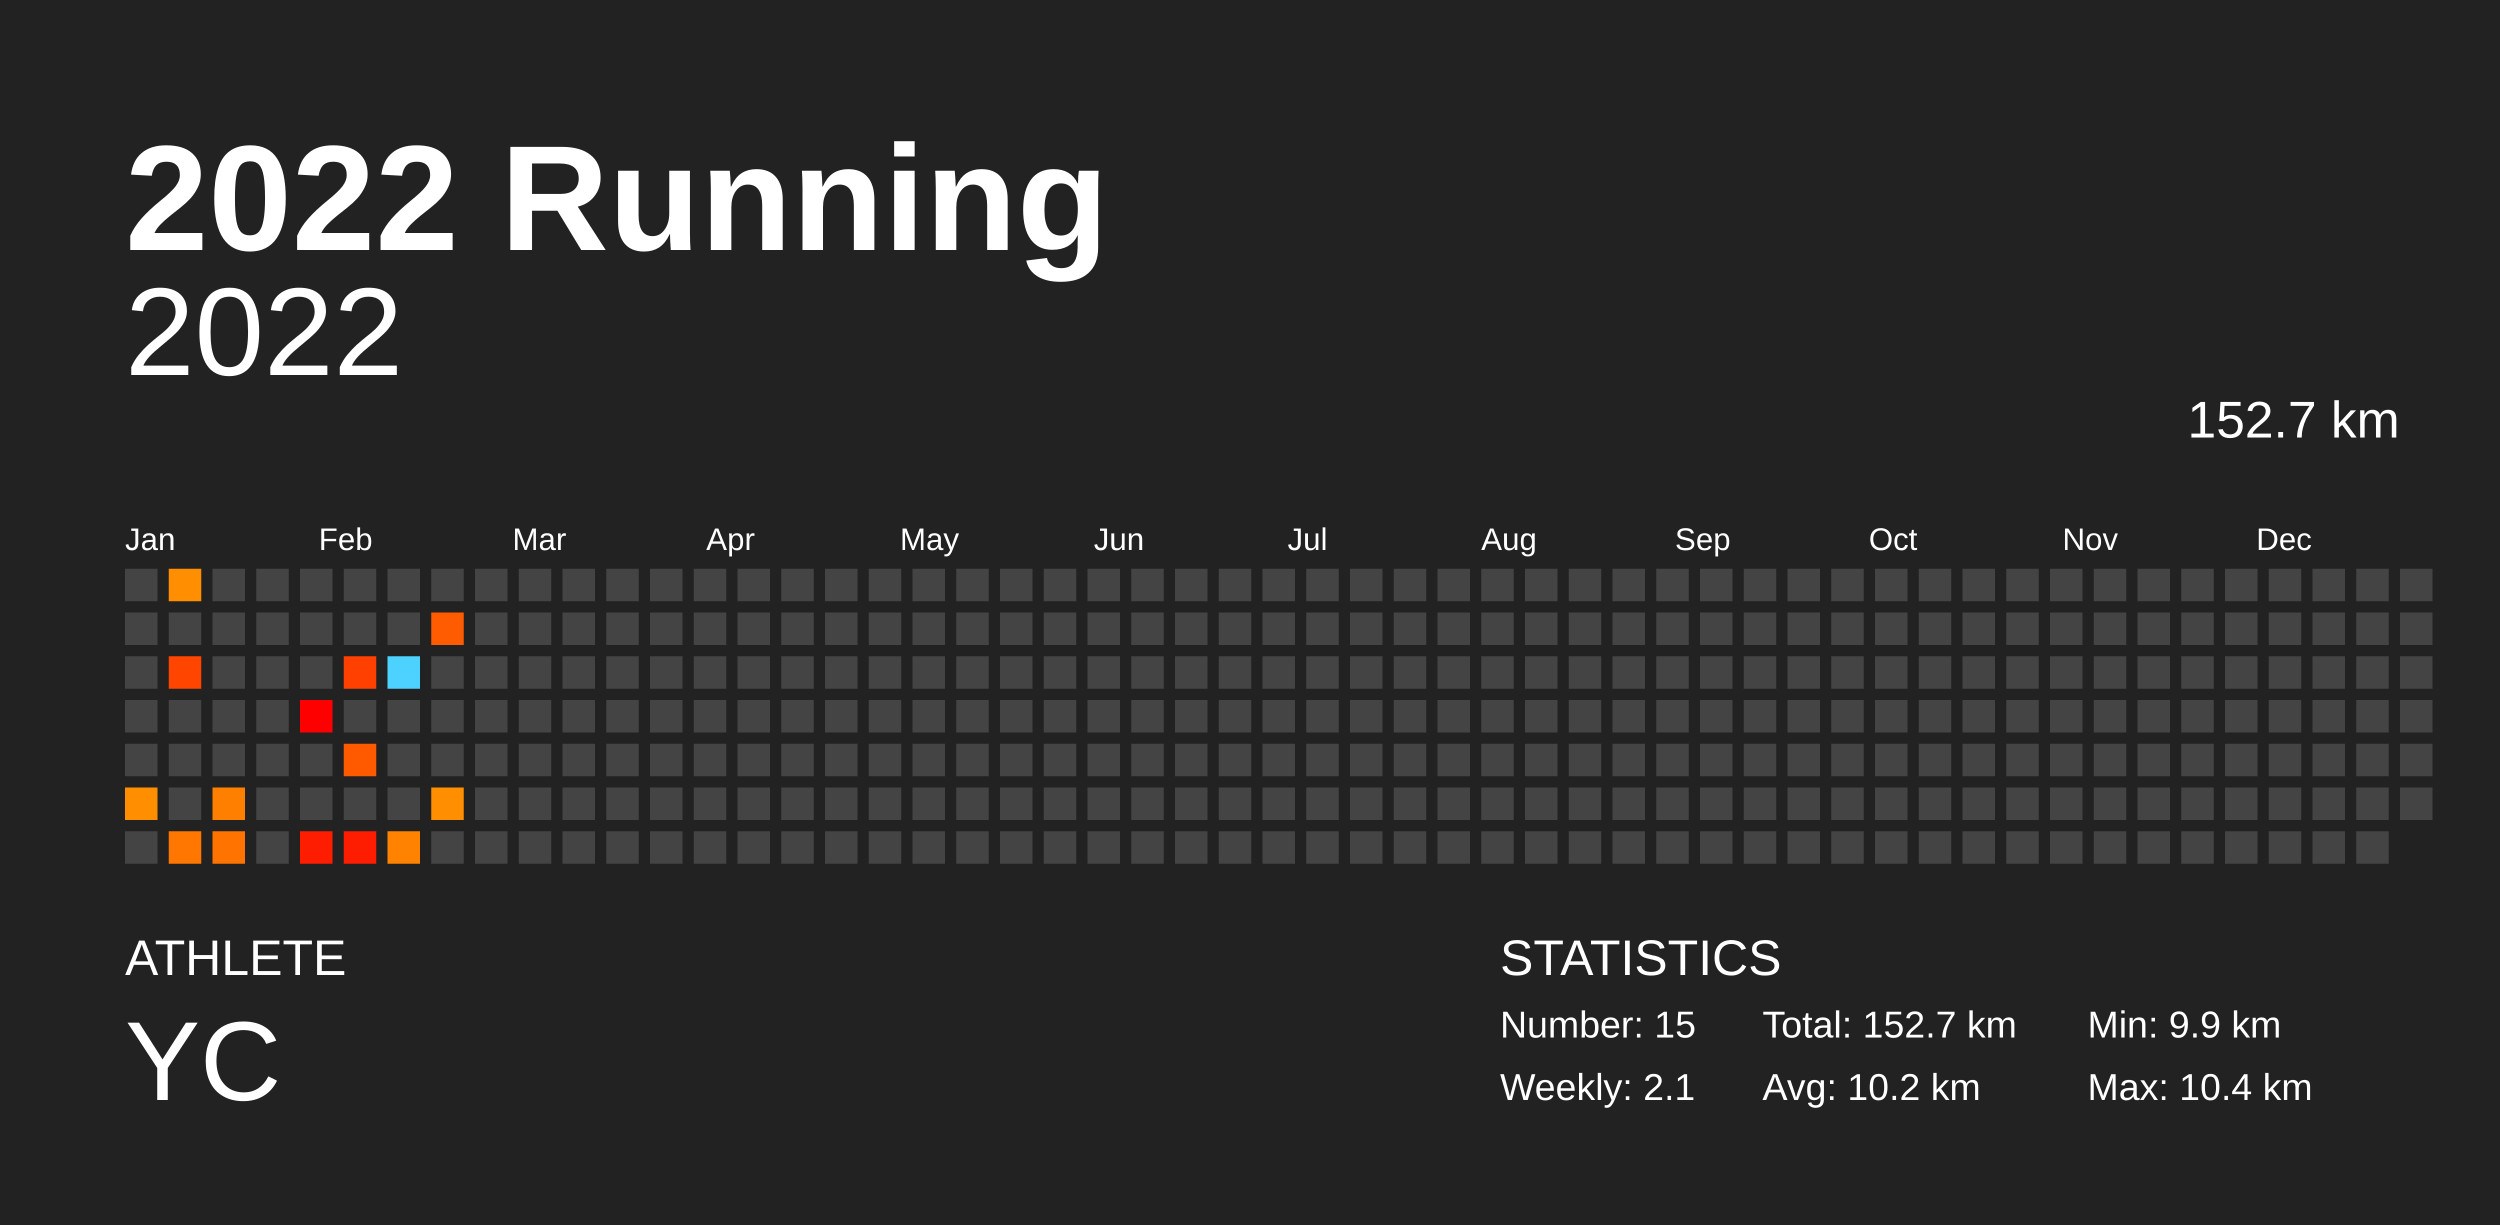
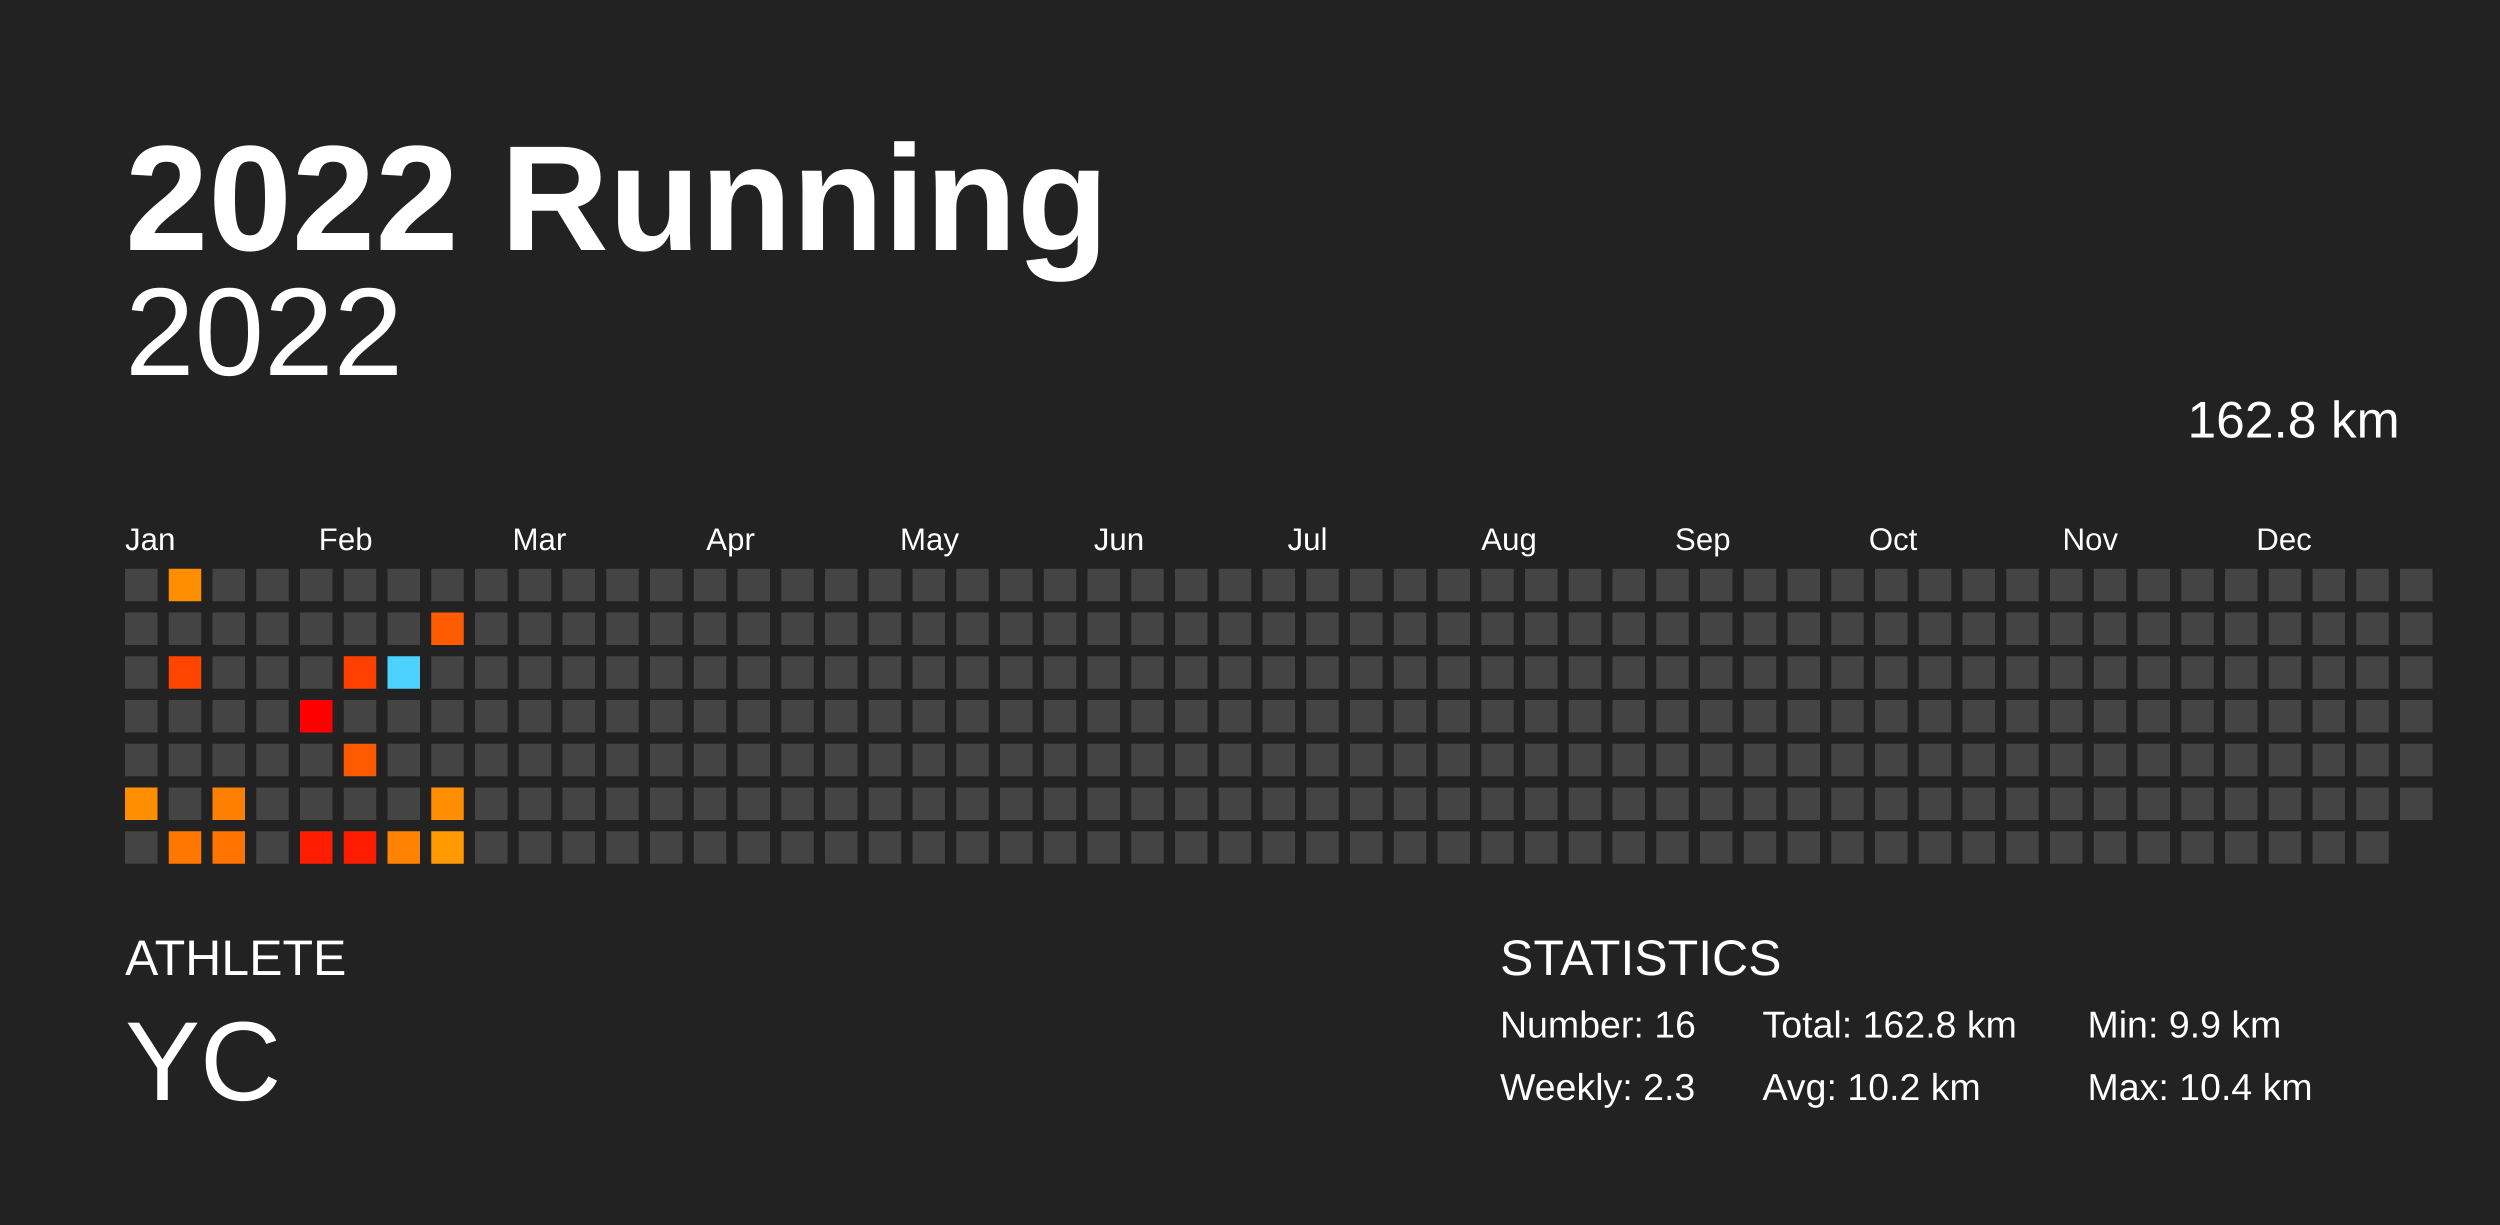
<svg xmlns="http://www.w3.org/2000/svg" baseProfile="full" height="98mm" version="1.1" viewBox="0,0,200,98" width="200mm">
  <defs />
  <rect fill="#222222" height="98" width="200" x="0" y="0" />
  <text fill="#FFFFFF" style="font-size:12px; font-family:Arial; font-weight:bold;" x="10" y="20">2022 Running</text>
  <text fill="#FFFFFF" style="font-size:4px; font-family:Arial" x="10" y="78">ATHLETE</text>
  <text fill="#FFFFFF" style="font-size:9px; font-family:Arial" x="10" y="88">YC</text>
  <text fill="#FFFFFF" style="font-size:4px; font-family:Arial" x="120" y="78">STATISTICS</text>
-   <text fill="#FFFFFF" style="font-size:3px; font-family:Arial" x="120" y="83">Number: 15</text>
-   <text fill="#FFFFFF" style="font-size:3px; font-family:Arial" x="120" y="88">Weekly: 2.1</text>
-   <text fill="#FFFFFF" style="font-size:3px; font-family:Arial" x="141" y="83">Total: 152.7 km</text>
+   <text fill="#FFFFFF" style="font-size:3px; font-family:Arial" x="120" y="83">Number: 16</text>
+   <text fill="#FFFFFF" style="font-size:3px; font-family:Arial" x="120" y="88">Weekly: 2.3</text>
+   <text fill="#FFFFFF" style="font-size:3px; font-family:Arial" x="141" y="83">Total: 162.8 km</text>
  <text fill="#FFFFFF" style="font-size:3px; font-family:Arial" x="141" y="88">Avg: 10.2 km</text>
  <text fill="#FFFFFF" style="font-size:3px; font-family:Arial" x="167" y="83">Min: 9.9 km</text>
  <text fill="#FFFFFF" style="font-size:3px; font-family:Arial" x="167" y="88">Max: 10.4 km</text>
  <text alignment-baseline="hanging" fill="#FFFFFF" style="font-size:10.0px; font-family:Arial;" x="10" y="30">2022</text>
-   <text alignment-baseline="hanging" fill="#FFFFFF" style="font-size:4.125px; font-family:Arial;" x="175" y="35">152.7 km</text>
+   <text alignment-baseline="hanging" fill="#FFFFFF" style="font-size:4.125px; font-family:Arial;" x="175" y="35">162.8 km</text>
  <text fill="#FFFFFF" style="font-size:2.5px; font-family:Arial" x="10.0" y="44">Jan</text>
  <text fill="#FFFFFF" style="font-size:2.5px; font-family:Arial" x="25.5" y="44">Feb</text>
  <text fill="#FFFFFF" style="font-size:2.5px; font-family:Arial" x="41.0" y="44">Mar</text>
  <text fill="#FFFFFF" style="font-size:2.5px; font-family:Arial" x="56.5" y="44">Apr</text>
  <text fill="#FFFFFF" style="font-size:2.5px; font-family:Arial" x="72.0" y="44">May</text>
  <text fill="#FFFFFF" style="font-size:2.5px; font-family:Arial" x="87.5" y="44">Jun</text>
  <text fill="#FFFFFF" style="font-size:2.5px; font-family:Arial" x="103.0" y="44">Jul</text>
  <text fill="#FFFFFF" style="font-size:2.5px; font-family:Arial" x="118.5" y="44">Aug</text>
  <text fill="#FFFFFF" style="font-size:2.5px; font-family:Arial" x="134.0" y="44">Sep</text>
  <text fill="#FFFFFF" style="font-size:2.5px; font-family:Arial" x="149.5" y="44">Oct</text>
  <text fill="#FFFFFF" style="font-size:2.5px; font-family:Arial" x="165.0" y="44">Nov</text>
  <text fill="#FFFFFF" style="font-size:2.5px; font-family:Arial" x="180.5" y="44">Dec</text>
  <rect fill="#444444" height="2.6" width="2.6" x="10.0" y="45.5" />
  <rect fill="#444444" height="2.6" width="2.6" x="10.0" y="49.0" />
  <rect fill="#444444" height="2.6" width="2.6" x="10.0" y="52.5" />
  <rect fill="#444444" height="2.6" width="2.6" x="10.0" y="56.0" />
  <rect fill="#444444" height="2.6" width="2.6" x="10.0" y="59.5" />
  <rect fill="#ff8f00" height="2.6" width="2.6" x="10.0" y="63.0" />
  <rect fill="#444444" height="2.6" width="2.6" x="10.0" y="66.5" />
  <rect fill="#ff8f00" height="2.6" width="2.6" x="13.5" y="45.5" />
  <rect fill="#444444" height="2.6" width="2.6" x="13.5" y="49.0" />
  <rect fill="#ff4500" height="2.6" width="2.6" x="13.5" y="52.5" />
  <rect fill="#444444" height="2.6" width="2.6" x="13.5" y="56.0" />
  <rect fill="#444444" height="2.6" width="2.6" x="13.5" y="59.5" />
  <rect fill="#444444" height="2.6" width="2.6" x="13.5" y="63.0" />
  <rect fill="#ff7600" height="2.6" width="2.6" x="13.5" y="66.5" />
  <rect fill="#444444" height="2.6" width="2.6" x="17.0" y="45.5" />
  <rect fill="#444444" height="2.6" width="2.6" x="17.0" y="49.0" />
  <rect fill="#444444" height="2.6" width="2.6" x="17.0" y="52.5" />
  <rect fill="#444444" height="2.6" width="2.6" x="17.0" y="56.0" />
  <rect fill="#444444" height="2.6" width="2.6" x="17.0" y="59.5" />
  <rect fill="#ff7f00" height="2.6" width="2.6" x="17.0" y="63.0" />
  <rect fill="#ff7400" height="2.6" width="2.6" x="17.0" y="66.5" />
  <rect fill="#444444" height="2.6" width="2.6" x="20.5" y="45.5" />
  <rect fill="#444444" height="2.6" width="2.6" x="20.5" y="49.0" />
  <rect fill="#444444" height="2.6" width="2.6" x="20.5" y="52.5" />
  <rect fill="#444444" height="2.6" width="2.6" x="20.5" y="56.0" />
  <rect fill="#444444" height="2.6" width="2.6" x="20.5" y="59.5" />
  <rect fill="#444444" height="2.6" width="2.6" x="20.5" y="63.0" />
  <rect fill="#444444" height="2.6" width="2.6" x="20.5" y="66.5" />
  <rect fill="#444444" height="2.6" width="2.6" x="24.0" y="45.5" />
  <rect fill="#444444" height="2.6" width="2.6" x="24.0" y="49.0" />
  <rect fill="#444444" height="2.6" width="2.6" x="24.0" y="52.5" />
  <rect fill="#ff0000" height="2.6" width="2.6" x="24.0" y="56.0" />
  <rect fill="#444444" height="2.6" width="2.6" x="24.0" y="59.5" />
  <rect fill="#444444" height="2.6" width="2.6" x="24.0" y="63.0" />
  <rect fill="#ff1d00" height="2.6" width="2.6" x="24.0" y="66.5" />
  <rect fill="#444444" height="2.6" width="2.6" x="27.5" y="45.5" />
  <rect fill="#444444" height="2.6" width="2.6" x="27.5" y="49.0" />
  <rect fill="#ff4000" height="2.6" width="2.6" x="27.5" y="52.5" />
  <rect fill="#444444" height="2.6" width="2.6" x="27.5" y="56.0" />
  <rect fill="#ff5a00" height="2.6" width="2.6" x="27.5" y="59.5" />
  <rect fill="#444444" height="2.6" width="2.6" x="27.5" y="63.0" />
  <rect fill="#ff1d00" height="2.6" width="2.6" x="27.5" y="66.5" />
  <rect fill="#444444" height="2.6" width="2.6" x="31.0" y="45.5" />
  <rect fill="#444444" height="2.6" width="2.6" x="31.0" y="49.0" />
  <rect fill="#4dd2ff" height="2.6" width="2.6" x="31.0" y="52.5" />
  <rect fill="#444444" height="2.6" width="2.6" x="31.0" y="56.0" />
  <rect fill="#444444" height="2.6" width="2.6" x="31.0" y="59.5" />
  <rect fill="#444444" height="2.6" width="2.6" x="31.0" y="63.0" />
  <rect fill="#ff8300" height="2.6" width="2.6" x="31.0" y="66.5" />
  <rect fill="#444444" height="2.6" width="2.6" x="34.5" y="45.5" />
  <rect fill="#ff5b00" height="2.6" width="2.6" x="34.5" y="49.0" />
  <rect fill="#444444" height="2.6" width="2.6" x="34.5" y="52.5" />
  <rect fill="#444444" height="2.6" width="2.6" x="34.5" y="56.0" />
  <rect fill="#444444" height="2.6" width="2.6" x="34.5" y="59.5" />
  <rect fill="#ff8e00" height="2.6" width="2.6" x="34.5" y="63.0" />
-   <rect fill="#444444" height="2.6" width="2.6" x="34.5" y="66.5" />
+   <rect fill="#ff9b00" height="2.6" width="2.6" x="34.5" y="66.5" />
  <rect fill="#444444" height="2.6" width="2.6" x="38.0" y="45.5" />
  <rect fill="#444444" height="2.6" width="2.6" x="38.0" y="49.0" />
  <rect fill="#444444" height="2.6" width="2.6" x="38.0" y="52.5" />
  <rect fill="#444444" height="2.6" width="2.6" x="38.0" y="56.0" />
  <rect fill="#444444" height="2.6" width="2.6" x="38.0" y="59.5" />
  <rect fill="#444444" height="2.6" width="2.6" x="38.0" y="63.0" />
  <rect fill="#444444" height="2.6" width="2.6" x="38.0" y="66.5" />
  <rect fill="#444444" height="2.6" width="2.6" x="41.5" y="45.5" />
  <rect fill="#444444" height="2.6" width="2.6" x="41.5" y="49.0" />
  <rect fill="#444444" height="2.6" width="2.6" x="41.5" y="52.5" />
  <rect fill="#444444" height="2.6" width="2.6" x="41.5" y="56.0" />
  <rect fill="#444444" height="2.6" width="2.6" x="41.5" y="59.5" />
  <rect fill="#444444" height="2.6" width="2.6" x="41.5" y="63.0" />
  <rect fill="#444444" height="2.6" width="2.6" x="41.5" y="66.5" />
  <rect fill="#444444" height="2.6" width="2.6" x="45.0" y="45.5" />
  <rect fill="#444444" height="2.6" width="2.6" x="45.0" y="49.0" />
  <rect fill="#444444" height="2.6" width="2.6" x="45.0" y="52.5" />
  <rect fill="#444444" height="2.6" width="2.6" x="45.0" y="56.0" />
  <rect fill="#444444" height="2.6" width="2.6" x="45.0" y="59.5" />
  <rect fill="#444444" height="2.6" width="2.6" x="45.0" y="63.0" />
  <rect fill="#444444" height="2.6" width="2.6" x="45.0" y="66.5" />
  <rect fill="#444444" height="2.6" width="2.6" x="48.5" y="45.5" />
  <rect fill="#444444" height="2.6" width="2.6" x="48.5" y="49.0" />
  <rect fill="#444444" height="2.6" width="2.6" x="48.5" y="52.5" />
  <rect fill="#444444" height="2.6" width="2.6" x="48.5" y="56.0" />
  <rect fill="#444444" height="2.6" width="2.6" x="48.5" y="59.5" />
  <rect fill="#444444" height="2.6" width="2.6" x="48.5" y="63.0" />
  <rect fill="#444444" height="2.6" width="2.6" x="48.5" y="66.5" />
  <rect fill="#444444" height="2.6" width="2.6" x="52.0" y="45.5" />
  <rect fill="#444444" height="2.6" width="2.6" x="52.0" y="49.0" />
  <rect fill="#444444" height="2.6" width="2.6" x="52.0" y="52.5" />
  <rect fill="#444444" height="2.6" width="2.6" x="52.0" y="56.0" />
  <rect fill="#444444" height="2.6" width="2.6" x="52.0" y="59.5" />
  <rect fill="#444444" height="2.6" width="2.6" x="52.0" y="63.0" />
  <rect fill="#444444" height="2.6" width="2.6" x="52.0" y="66.5" />
  <rect fill="#444444" height="2.6" width="2.6" x="55.5" y="45.5" />
  <rect fill="#444444" height="2.6" width="2.6" x="55.5" y="49.0" />
  <rect fill="#444444" height="2.6" width="2.6" x="55.5" y="52.5" />
  <rect fill="#444444" height="2.6" width="2.6" x="55.5" y="56.0" />
  <rect fill="#444444" height="2.6" width="2.6" x="55.5" y="59.5" />
  <rect fill="#444444" height="2.6" width="2.6" x="55.5" y="63.0" />
  <rect fill="#444444" height="2.6" width="2.6" x="55.5" y="66.5" />
  <rect fill="#444444" height="2.6" width="2.6" x="59.0" y="45.5" />
  <rect fill="#444444" height="2.6" width="2.6" x="59.0" y="49.0" />
  <rect fill="#444444" height="2.6" width="2.6" x="59.0" y="52.5" />
  <rect fill="#444444" height="2.6" width="2.6" x="59.0" y="56.0" />
  <rect fill="#444444" height="2.6" width="2.6" x="59.0" y="59.5" />
  <rect fill="#444444" height="2.6" width="2.6" x="59.0" y="63.0" />
  <rect fill="#444444" height="2.6" width="2.6" x="59.0" y="66.5" />
  <rect fill="#444444" height="2.6" width="2.6" x="62.5" y="45.5" />
  <rect fill="#444444" height="2.6" width="2.6" x="62.5" y="49.0" />
  <rect fill="#444444" height="2.6" width="2.6" x="62.5" y="52.5" />
  <rect fill="#444444" height="2.6" width="2.6" x="62.5" y="56.0" />
  <rect fill="#444444" height="2.6" width="2.6" x="62.5" y="59.5" />
  <rect fill="#444444" height="2.6" width="2.6" x="62.5" y="63.0" />
  <rect fill="#444444" height="2.6" width="2.6" x="62.5" y="66.5" />
  <rect fill="#444444" height="2.6" width="2.6" x="66.0" y="45.5" />
  <rect fill="#444444" height="2.6" width="2.6" x="66.0" y="49.0" />
  <rect fill="#444444" height="2.6" width="2.6" x="66.0" y="52.5" />
  <rect fill="#444444" height="2.6" width="2.6" x="66.0" y="56.0" />
  <rect fill="#444444" height="2.6" width="2.6" x="66.0" y="59.5" />
  <rect fill="#444444" height="2.6" width="2.6" x="66.0" y="63.0" />
  <rect fill="#444444" height="2.6" width="2.6" x="66.0" y="66.5" />
  <rect fill="#444444" height="2.6" width="2.6" x="69.5" y="45.5" />
  <rect fill="#444444" height="2.6" width="2.6" x="69.5" y="49.0" />
  <rect fill="#444444" height="2.6" width="2.6" x="69.5" y="52.5" />
  <rect fill="#444444" height="2.6" width="2.6" x="69.5" y="56.0" />
  <rect fill="#444444" height="2.6" width="2.6" x="69.5" y="59.5" />
  <rect fill="#444444" height="2.6" width="2.6" x="69.5" y="63.0" />
  <rect fill="#444444" height="2.6" width="2.6" x="69.5" y="66.5" />
  <rect fill="#444444" height="2.6" width="2.6" x="73.0" y="45.5" />
  <rect fill="#444444" height="2.6" width="2.6" x="73.0" y="49.0" />
  <rect fill="#444444" height="2.6" width="2.6" x="73.0" y="52.5" />
  <rect fill="#444444" height="2.6" width="2.6" x="73.0" y="56.0" />
  <rect fill="#444444" height="2.6" width="2.6" x="73.0" y="59.5" />
  <rect fill="#444444" height="2.6" width="2.6" x="73.0" y="63.0" />
  <rect fill="#444444" height="2.6" width="2.6" x="73.0" y="66.5" />
  <rect fill="#444444" height="2.6" width="2.6" x="76.5" y="45.5" />
  <rect fill="#444444" height="2.6" width="2.6" x="76.5" y="49.0" />
  <rect fill="#444444" height="2.6" width="2.6" x="76.5" y="52.5" />
  <rect fill="#444444" height="2.6" width="2.6" x="76.5" y="56.0" />
  <rect fill="#444444" height="2.6" width="2.6" x="76.5" y="59.5" />
  <rect fill="#444444" height="2.6" width="2.6" x="76.5" y="63.0" />
  <rect fill="#444444" height="2.6" width="2.6" x="76.5" y="66.5" />
  <rect fill="#444444" height="2.6" width="2.6" x="80.0" y="45.5" />
  <rect fill="#444444" height="2.6" width="2.6" x="80.0" y="49.0" />
  <rect fill="#444444" height="2.6" width="2.6" x="80.0" y="52.5" />
  <rect fill="#444444" height="2.6" width="2.6" x="80.0" y="56.0" />
  <rect fill="#444444" height="2.6" width="2.6" x="80.0" y="59.5" />
  <rect fill="#444444" height="2.6" width="2.6" x="80.0" y="63.0" />
  <rect fill="#444444" height="2.6" width="2.6" x="80.0" y="66.5" />
  <rect fill="#444444" height="2.6" width="2.6" x="83.5" y="45.5" />
  <rect fill="#444444" height="2.6" width="2.6" x="83.5" y="49.0" />
  <rect fill="#444444" height="2.6" width="2.6" x="83.5" y="52.5" />
  <rect fill="#444444" height="2.6" width="2.6" x="83.5" y="56.0" />
  <rect fill="#444444" height="2.6" width="2.6" x="83.5" y="59.5" />
  <rect fill="#444444" height="2.6" width="2.6" x="83.5" y="63.0" />
  <rect fill="#444444" height="2.6" width="2.6" x="83.5" y="66.5" />
  <rect fill="#444444" height="2.6" width="2.6" x="87.0" y="45.5" />
  <rect fill="#444444" height="2.6" width="2.6" x="87.0" y="49.0" />
  <rect fill="#444444" height="2.6" width="2.6" x="87.0" y="52.5" />
  <rect fill="#444444" height="2.6" width="2.6" x="87.0" y="56.0" />
  <rect fill="#444444" height="2.6" width="2.6" x="87.0" y="59.5" />
  <rect fill="#444444" height="2.6" width="2.6" x="87.0" y="63.0" />
  <rect fill="#444444" height="2.6" width="2.6" x="87.0" y="66.5" />
  <rect fill="#444444" height="2.6" width="2.6" x="90.5" y="45.5" />
  <rect fill="#444444" height="2.6" width="2.6" x="90.5" y="49.0" />
  <rect fill="#444444" height="2.6" width="2.6" x="90.5" y="52.5" />
  <rect fill="#444444" height="2.6" width="2.6" x="90.5" y="56.0" />
  <rect fill="#444444" height="2.6" width="2.6" x="90.5" y="59.5" />
  <rect fill="#444444" height="2.6" width="2.6" x="90.5" y="63.0" />
  <rect fill="#444444" height="2.6" width="2.6" x="90.5" y="66.5" />
  <rect fill="#444444" height="2.6" width="2.6" x="94.0" y="45.5" />
  <rect fill="#444444" height="2.6" width="2.6" x="94.0" y="49.0" />
  <rect fill="#444444" height="2.6" width="2.6" x="94.0" y="52.5" />
  <rect fill="#444444" height="2.6" width="2.6" x="94.0" y="56.0" />
  <rect fill="#444444" height="2.6" width="2.6" x="94.0" y="59.5" />
  <rect fill="#444444" height="2.6" width="2.6" x="94.0" y="63.0" />
  <rect fill="#444444" height="2.6" width="2.6" x="94.0" y="66.5" />
  <rect fill="#444444" height="2.6" width="2.6" x="97.5" y="45.5" />
  <rect fill="#444444" height="2.6" width="2.6" x="97.5" y="49.0" />
  <rect fill="#444444" height="2.6" width="2.6" x="97.5" y="52.5" />
  <rect fill="#444444" height="2.6" width="2.6" x="97.5" y="56.0" />
  <rect fill="#444444" height="2.6" width="2.6" x="97.5" y="59.5" />
  <rect fill="#444444" height="2.6" width="2.6" x="97.5" y="63.0" />
  <rect fill="#444444" height="2.6" width="2.6" x="97.5" y="66.5" />
  <rect fill="#444444" height="2.6" width="2.6" x="101.0" y="45.5" />
  <rect fill="#444444" height="2.6" width="2.6" x="101.0" y="49.0" />
  <rect fill="#444444" height="2.6" width="2.6" x="101.0" y="52.5" />
  <rect fill="#444444" height="2.6" width="2.6" x="101.0" y="56.0" />
  <rect fill="#444444" height="2.6" width="2.6" x="101.0" y="59.5" />
  <rect fill="#444444" height="2.6" width="2.6" x="101.0" y="63.0" />
  <rect fill="#444444" height="2.6" width="2.6" x="101.0" y="66.5" />
  <rect fill="#444444" height="2.6" width="2.6" x="104.5" y="45.5" />
  <rect fill="#444444" height="2.6" width="2.6" x="104.5" y="49.0" />
  <rect fill="#444444" height="2.6" width="2.6" x="104.5" y="52.5" />
  <rect fill="#444444" height="2.6" width="2.6" x="104.5" y="56.0" />
  <rect fill="#444444" height="2.6" width="2.6" x="104.5" y="59.5" />
  <rect fill="#444444" height="2.6" width="2.6" x="104.5" y="63.0" />
  <rect fill="#444444" height="2.6" width="2.6" x="104.5" y="66.5" />
  <rect fill="#444444" height="2.6" width="2.6" x="108.0" y="45.5" />
  <rect fill="#444444" height="2.6" width="2.6" x="108.0" y="49.0" />
  <rect fill="#444444" height="2.6" width="2.6" x="108.0" y="52.5" />
  <rect fill="#444444" height="2.6" width="2.6" x="108.0" y="56.0" />
  <rect fill="#444444" height="2.6" width="2.6" x="108.0" y="59.5" />
  <rect fill="#444444" height="2.6" width="2.6" x="108.0" y="63.0" />
  <rect fill="#444444" height="2.6" width="2.6" x="108.0" y="66.5" />
  <rect fill="#444444" height="2.6" width="2.6" x="111.5" y="45.5" />
  <rect fill="#444444" height="2.6" width="2.6" x="111.5" y="49.0" />
  <rect fill="#444444" height="2.6" width="2.6" x="111.5" y="52.5" />
  <rect fill="#444444" height="2.6" width="2.6" x="111.5" y="56.0" />
  <rect fill="#444444" height="2.6" width="2.6" x="111.5" y="59.5" />
  <rect fill="#444444" height="2.6" width="2.6" x="111.5" y="63.0" />
  <rect fill="#444444" height="2.6" width="2.6" x="111.5" y="66.5" />
  <rect fill="#444444" height="2.6" width="2.6" x="115.0" y="45.5" />
  <rect fill="#444444" height="2.6" width="2.6" x="115.0" y="49.0" />
  <rect fill="#444444" height="2.6" width="2.6" x="115.0" y="52.5" />
  <rect fill="#444444" height="2.6" width="2.6" x="115.0" y="56.0" />
  <rect fill="#444444" height="2.6" width="2.6" x="115.0" y="59.5" />
  <rect fill="#444444" height="2.6" width="2.6" x="115.0" y="63.0" />
  <rect fill="#444444" height="2.6" width="2.6" x="115.0" y="66.5" />
  <rect fill="#444444" height="2.6" width="2.6" x="118.5" y="45.5" />
  <rect fill="#444444" height="2.6" width="2.6" x="118.5" y="49.0" />
  <rect fill="#444444" height="2.6" width="2.6" x="118.5" y="52.5" />
  <rect fill="#444444" height="2.6" width="2.6" x="118.5" y="56.0" />
  <rect fill="#444444" height="2.6" width="2.6" x="118.5" y="59.5" />
  <rect fill="#444444" height="2.6" width="2.6" x="118.5" y="63.0" />
  <rect fill="#444444" height="2.6" width="2.6" x="118.5" y="66.5" />
  <rect fill="#444444" height="2.6" width="2.6" x="122.0" y="45.5" />
  <rect fill="#444444" height="2.6" width="2.6" x="122.0" y="49.0" />
  <rect fill="#444444" height="2.6" width="2.6" x="122.0" y="52.5" />
  <rect fill="#444444" height="2.6" width="2.6" x="122.0" y="56.0" />
  <rect fill="#444444" height="2.6" width="2.6" x="122.0" y="59.5" />
  <rect fill="#444444" height="2.6" width="2.6" x="122.0" y="63.0" />
  <rect fill="#444444" height="2.6" width="2.6" x="122.0" y="66.5" />
  <rect fill="#444444" height="2.6" width="2.6" x="125.5" y="45.5" />
  <rect fill="#444444" height="2.6" width="2.6" x="125.5" y="49.0" />
  <rect fill="#444444" height="2.6" width="2.6" x="125.5" y="52.5" />
  <rect fill="#444444" height="2.6" width="2.6" x="125.5" y="56.0" />
  <rect fill="#444444" height="2.6" width="2.6" x="125.5" y="59.5" />
  <rect fill="#444444" height="2.6" width="2.6" x="125.5" y="63.0" />
  <rect fill="#444444" height="2.6" width="2.6" x="125.5" y="66.5" />
  <rect fill="#444444" height="2.6" width="2.6" x="129.0" y="45.5" />
  <rect fill="#444444" height="2.6" width="2.6" x="129.0" y="49.0" />
  <rect fill="#444444" height="2.6" width="2.6" x="129.0" y="52.5" />
  <rect fill="#444444" height="2.6" width="2.6" x="129.0" y="56.0" />
  <rect fill="#444444" height="2.6" width="2.6" x="129.0" y="59.5" />
  <rect fill="#444444" height="2.6" width="2.6" x="129.0" y="63.0" />
  <rect fill="#444444" height="2.6" width="2.6" x="129.0" y="66.5" />
  <rect fill="#444444" height="2.6" width="2.6" x="132.5" y="45.5" />
  <rect fill="#444444" height="2.6" width="2.6" x="132.5" y="49.0" />
  <rect fill="#444444" height="2.6" width="2.6" x="132.5" y="52.5" />
  <rect fill="#444444" height="2.6" width="2.6" x="132.5" y="56.0" />
  <rect fill="#444444" height="2.6" width="2.6" x="132.5" y="59.5" />
  <rect fill="#444444" height="2.6" width="2.6" x="132.5" y="63.0" />
  <rect fill="#444444" height="2.6" width="2.6" x="132.5" y="66.5" />
  <rect fill="#444444" height="2.6" width="2.6" x="136.0" y="45.5" />
  <rect fill="#444444" height="2.6" width="2.6" x="136.0" y="49.0" />
  <rect fill="#444444" height="2.6" width="2.6" x="136.0" y="52.5" />
  <rect fill="#444444" height="2.6" width="2.6" x="136.0" y="56.0" />
  <rect fill="#444444" height="2.6" width="2.6" x="136.0" y="59.5" />
  <rect fill="#444444" height="2.6" width="2.6" x="136.0" y="63.0" />
  <rect fill="#444444" height="2.6" width="2.6" x="136.0" y="66.5" />
  <rect fill="#444444" height="2.6" width="2.6" x="139.5" y="45.5" />
  <rect fill="#444444" height="2.6" width="2.6" x="139.5" y="49.0" />
  <rect fill="#444444" height="2.6" width="2.6" x="139.5" y="52.5" />
  <rect fill="#444444" height="2.6" width="2.6" x="139.5" y="56.0" />
  <rect fill="#444444" height="2.6" width="2.6" x="139.5" y="59.5" />
  <rect fill="#444444" height="2.6" width="2.6" x="139.5" y="63.0" />
  <rect fill="#444444" height="2.6" width="2.6" x="139.5" y="66.5" />
  <rect fill="#444444" height="2.6" width="2.6" x="143.0" y="45.5" />
  <rect fill="#444444" height="2.6" width="2.6" x="143.0" y="49.0" />
  <rect fill="#444444" height="2.6" width="2.6" x="143.0" y="52.5" />
  <rect fill="#444444" height="2.6" width="2.6" x="143.0" y="56.0" />
  <rect fill="#444444" height="2.6" width="2.6" x="143.0" y="59.5" />
  <rect fill="#444444" height="2.6" width="2.6" x="143.0" y="63.0" />
  <rect fill="#444444" height="2.6" width="2.6" x="143.0" y="66.5" />
  <rect fill="#444444" height="2.6" width="2.6" x="146.5" y="45.5" />
  <rect fill="#444444" height="2.6" width="2.6" x="146.5" y="49.0" />
  <rect fill="#444444" height="2.6" width="2.6" x="146.5" y="52.5" />
  <rect fill="#444444" height="2.6" width="2.6" x="146.5" y="56.0" />
  <rect fill="#444444" height="2.6" width="2.6" x="146.5" y="59.5" />
  <rect fill="#444444" height="2.6" width="2.6" x="146.5" y="63.0" />
  <rect fill="#444444" height="2.6" width="2.6" x="146.5" y="66.5" />
  <rect fill="#444444" height="2.6" width="2.6" x="150.0" y="45.5" />
  <rect fill="#444444" height="2.6" width="2.6" x="150.0" y="49.0" />
  <rect fill="#444444" height="2.6" width="2.6" x="150.0" y="52.5" />
  <rect fill="#444444" height="2.6" width="2.6" x="150.0" y="56.0" />
  <rect fill="#444444" height="2.6" width="2.6" x="150.0" y="59.5" />
  <rect fill="#444444" height="2.6" width="2.6" x="150.0" y="63.0" />
  <rect fill="#444444" height="2.6" width="2.6" x="150.0" y="66.5" />
  <rect fill="#444444" height="2.6" width="2.6" x="153.5" y="45.5" />
  <rect fill="#444444" height="2.6" width="2.6" x="153.5" y="49.0" />
  <rect fill="#444444" height="2.6" width="2.6" x="153.5" y="52.5" />
  <rect fill="#444444" height="2.6" width="2.6" x="153.5" y="56.0" />
  <rect fill="#444444" height="2.6" width="2.6" x="153.5" y="59.5" />
  <rect fill="#444444" height="2.6" width="2.6" x="153.5" y="63.0" />
  <rect fill="#444444" height="2.6" width="2.6" x="153.5" y="66.5" />
  <rect fill="#444444" height="2.6" width="2.6" x="157.0" y="45.5" />
  <rect fill="#444444" height="2.6" width="2.6" x="157.0" y="49.0" />
  <rect fill="#444444" height="2.6" width="2.6" x="157.0" y="52.5" />
  <rect fill="#444444" height="2.6" width="2.6" x="157.0" y="56.0" />
  <rect fill="#444444" height="2.6" width="2.6" x="157.0" y="59.5" />
  <rect fill="#444444" height="2.6" width="2.6" x="157.0" y="63.0" />
  <rect fill="#444444" height="2.6" width="2.6" x="157.0" y="66.5" />
  <rect fill="#444444" height="2.6" width="2.6" x="160.5" y="45.5" />
  <rect fill="#444444" height="2.6" width="2.6" x="160.5" y="49.0" />
  <rect fill="#444444" height="2.6" width="2.6" x="160.5" y="52.5" />
  <rect fill="#444444" height="2.6" width="2.6" x="160.5" y="56.0" />
  <rect fill="#444444" height="2.6" width="2.6" x="160.5" y="59.5" />
  <rect fill="#444444" height="2.6" width="2.6" x="160.5" y="63.0" />
  <rect fill="#444444" height="2.6" width="2.6" x="160.5" y="66.5" />
  <rect fill="#444444" height="2.6" width="2.6" x="164.0" y="45.5" />
  <rect fill="#444444" height="2.6" width="2.6" x="164.0" y="49.0" />
  <rect fill="#444444" height="2.6" width="2.6" x="164.0" y="52.5" />
  <rect fill="#444444" height="2.6" width="2.6" x="164.0" y="56.0" />
  <rect fill="#444444" height="2.6" width="2.6" x="164.0" y="59.5" />
  <rect fill="#444444" height="2.6" width="2.6" x="164.0" y="63.0" />
  <rect fill="#444444" height="2.6" width="2.6" x="164.0" y="66.5" />
  <rect fill="#444444" height="2.6" width="2.6" x="167.5" y="45.5" />
  <rect fill="#444444" height="2.6" width="2.6" x="167.5" y="49.0" />
  <rect fill="#444444" height="2.6" width="2.6" x="167.5" y="52.5" />
  <rect fill="#444444" height="2.6" width="2.6" x="167.5" y="56.0" />
  <rect fill="#444444" height="2.6" width="2.6" x="167.5" y="59.5" />
  <rect fill="#444444" height="2.6" width="2.6" x="167.5" y="63.0" />
  <rect fill="#444444" height="2.6" width="2.6" x="167.5" y="66.5" />
  <rect fill="#444444" height="2.6" width="2.6" x="171.0" y="45.5" />
  <rect fill="#444444" height="2.6" width="2.6" x="171.0" y="49.0" />
  <rect fill="#444444" height="2.6" width="2.6" x="171.0" y="52.5" />
  <rect fill="#444444" height="2.6" width="2.6" x="171.0" y="56.0" />
  <rect fill="#444444" height="2.6" width="2.6" x="171.0" y="59.5" />
  <rect fill="#444444" height="2.6" width="2.6" x="171.0" y="63.0" />
  <rect fill="#444444" height="2.6" width="2.6" x="171.0" y="66.5" />
  <rect fill="#444444" height="2.6" width="2.6" x="174.5" y="45.5" />
  <rect fill="#444444" height="2.6" width="2.6" x="174.5" y="49.0" />
  <rect fill="#444444" height="2.6" width="2.6" x="174.5" y="52.5" />
  <rect fill="#444444" height="2.6" width="2.6" x="174.5" y="56.0" />
  <rect fill="#444444" height="2.6" width="2.6" x="174.5" y="59.5" />
  <rect fill="#444444" height="2.6" width="2.6" x="174.5" y="63.0" />
  <rect fill="#444444" height="2.6" width="2.6" x="174.5" y="66.5" />
  <rect fill="#444444" height="2.6" width="2.6" x="178.0" y="45.5" />
  <rect fill="#444444" height="2.6" width="2.6" x="178.0" y="49.0" />
  <rect fill="#444444" height="2.6" width="2.6" x="178.0" y="52.5" />
  <rect fill="#444444" height="2.6" width="2.6" x="178.0" y="56.0" />
  <rect fill="#444444" height="2.6" width="2.6" x="178.0" y="59.5" />
  <rect fill="#444444" height="2.6" width="2.6" x="178.0" y="63.0" />
  <rect fill="#444444" height="2.6" width="2.6" x="178.0" y="66.5" />
  <rect fill="#444444" height="2.6" width="2.6" x="181.5" y="45.5" />
  <rect fill="#444444" height="2.6" width="2.6" x="181.5" y="49.0" />
  <rect fill="#444444" height="2.6" width="2.6" x="181.5" y="52.5" />
  <rect fill="#444444" height="2.6" width="2.6" x="181.5" y="56.0" />
  <rect fill="#444444" height="2.6" width="2.6" x="181.5" y="59.5" />
  <rect fill="#444444" height="2.6" width="2.6" x="181.5" y="63.0" />
  <rect fill="#444444" height="2.6" width="2.6" x="181.5" y="66.5" />
  <rect fill="#444444" height="2.6" width="2.6" x="185.0" y="45.5" />
  <rect fill="#444444" height="2.6" width="2.6" x="185.0" y="49.0" />
  <rect fill="#444444" height="2.6" width="2.6" x="185.0" y="52.5" />
  <rect fill="#444444" height="2.6" width="2.6" x="185.0" y="56.0" />
  <rect fill="#444444" height="2.6" width="2.6" x="185.0" y="59.5" />
  <rect fill="#444444" height="2.6" width="2.6" x="185.0" y="63.0" />
  <rect fill="#444444" height="2.6" width="2.6" x="185.0" y="66.5" />
  <rect fill="#444444" height="2.6" width="2.6" x="188.5" y="45.5" />
  <rect fill="#444444" height="2.6" width="2.6" x="188.5" y="49.0" />
  <rect fill="#444444" height="2.6" width="2.6" x="188.5" y="52.5" />
  <rect fill="#444444" height="2.6" width="2.6" x="188.5" y="56.0" />
  <rect fill="#444444" height="2.6" width="2.6" x="188.5" y="59.5" />
  <rect fill="#444444" height="2.6" width="2.6" x="188.5" y="63.0" />
  <rect fill="#444444" height="2.6" width="2.6" x="188.5" y="66.5" />
  <rect fill="#444444" height="2.6" width="2.6" x="192.0" y="45.5" />
  <rect fill="#444444" height="2.6" width="2.6" x="192.0" y="49.0" />
  <rect fill="#444444" height="2.6" width="2.6" x="192.0" y="52.5" />
  <rect fill="#444444" height="2.6" width="2.6" x="192.0" y="56.0" />
  <rect fill="#444444" height="2.6" width="2.6" x="192.0" y="59.5" />
  <rect fill="#444444" height="2.6" width="2.6" x="192.0" y="63.0" />
</svg>
